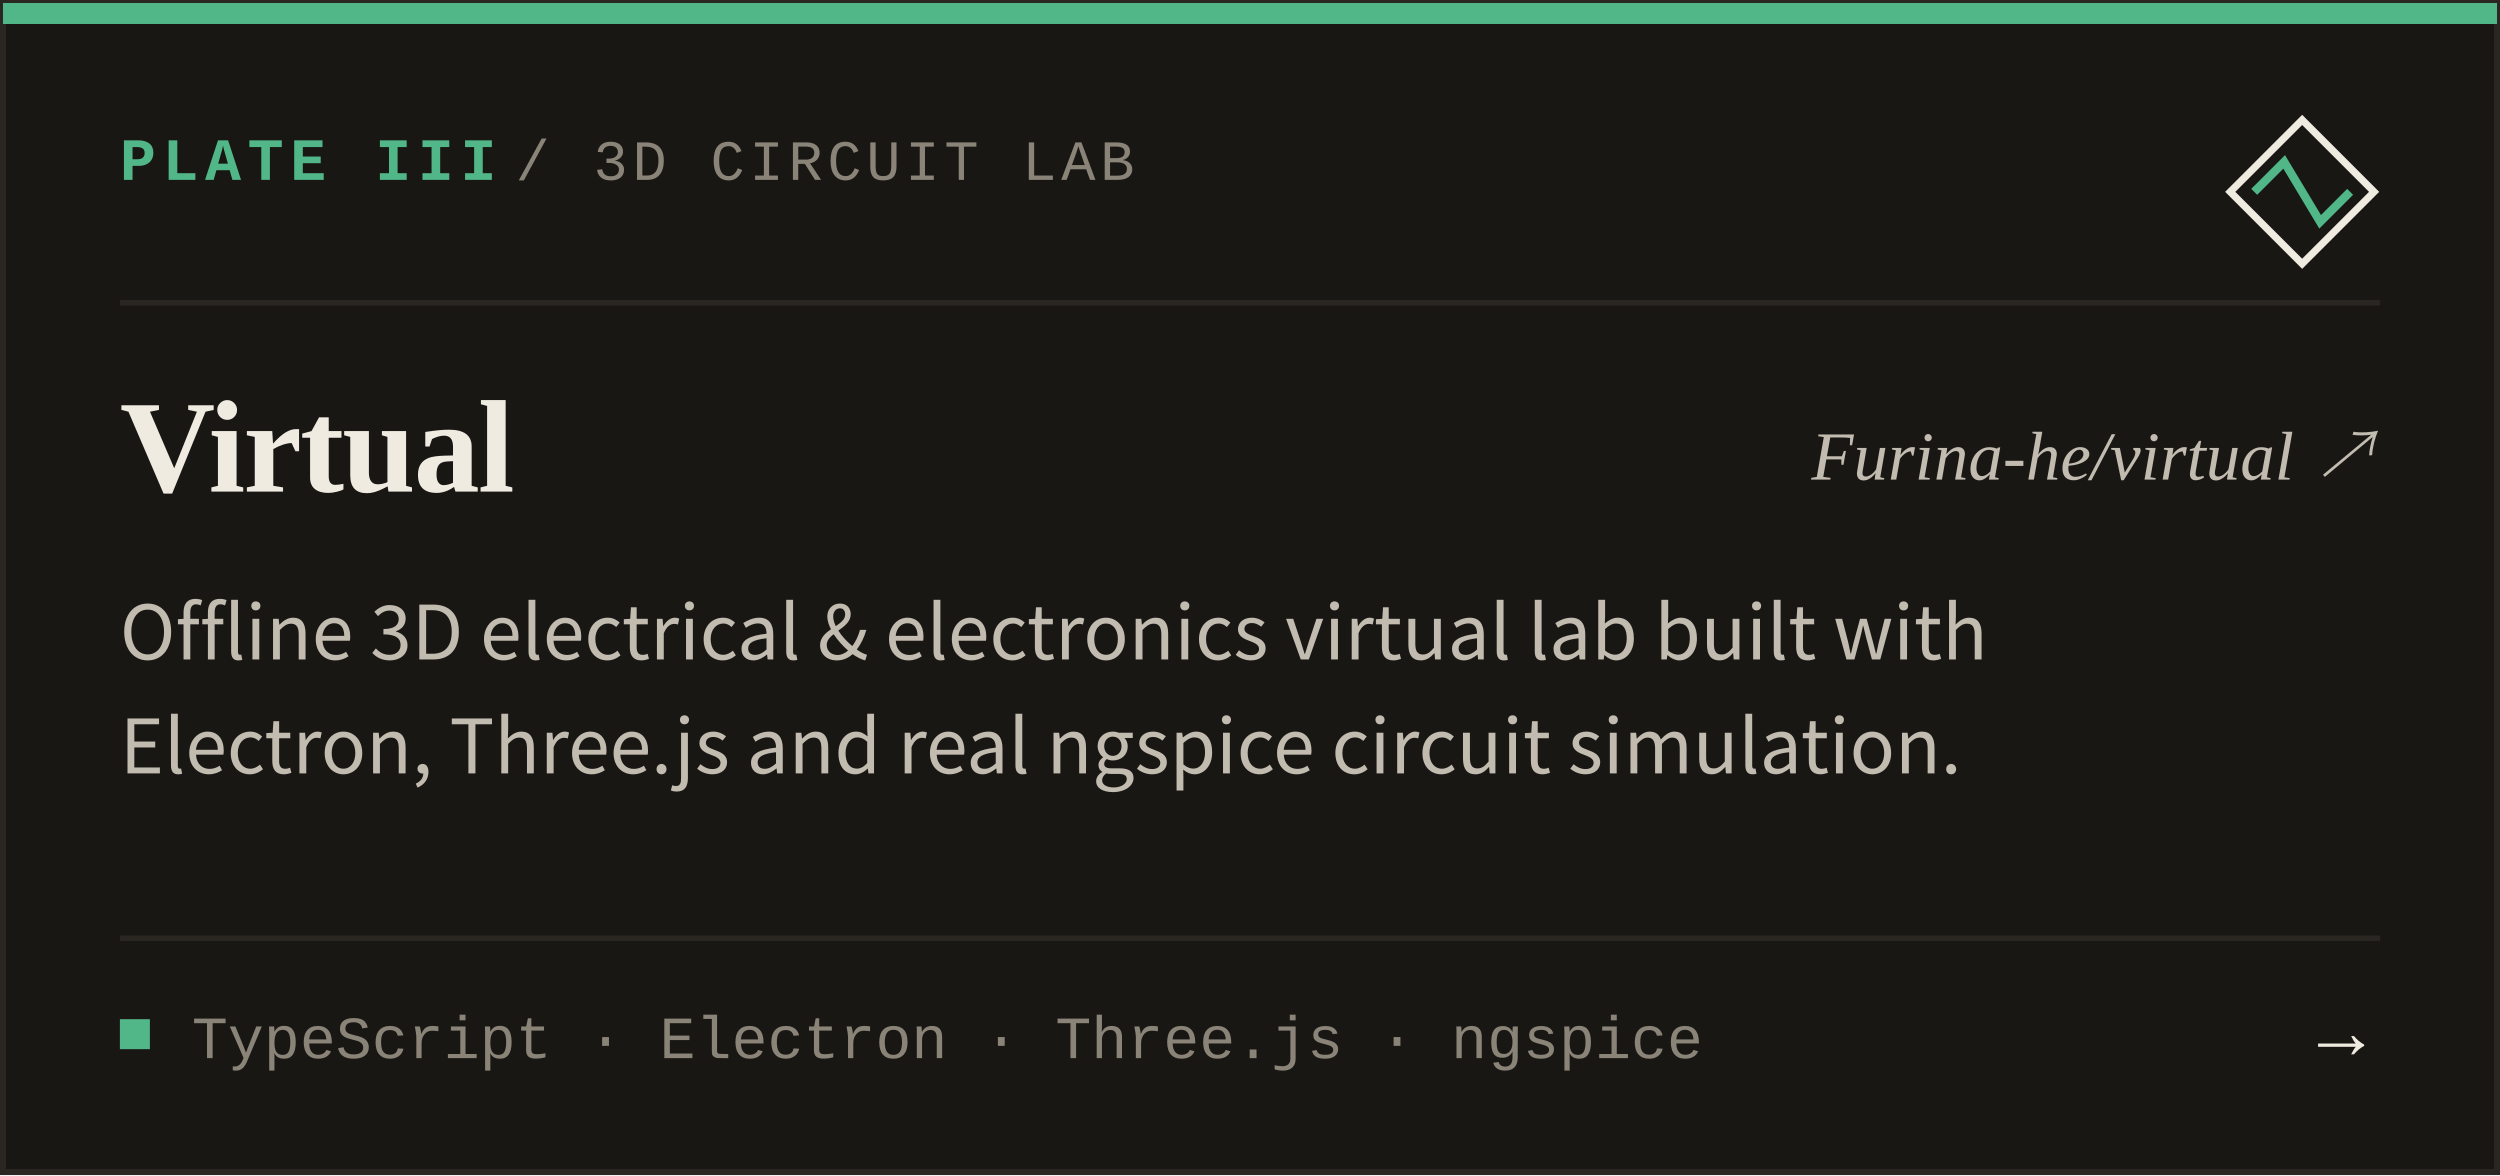
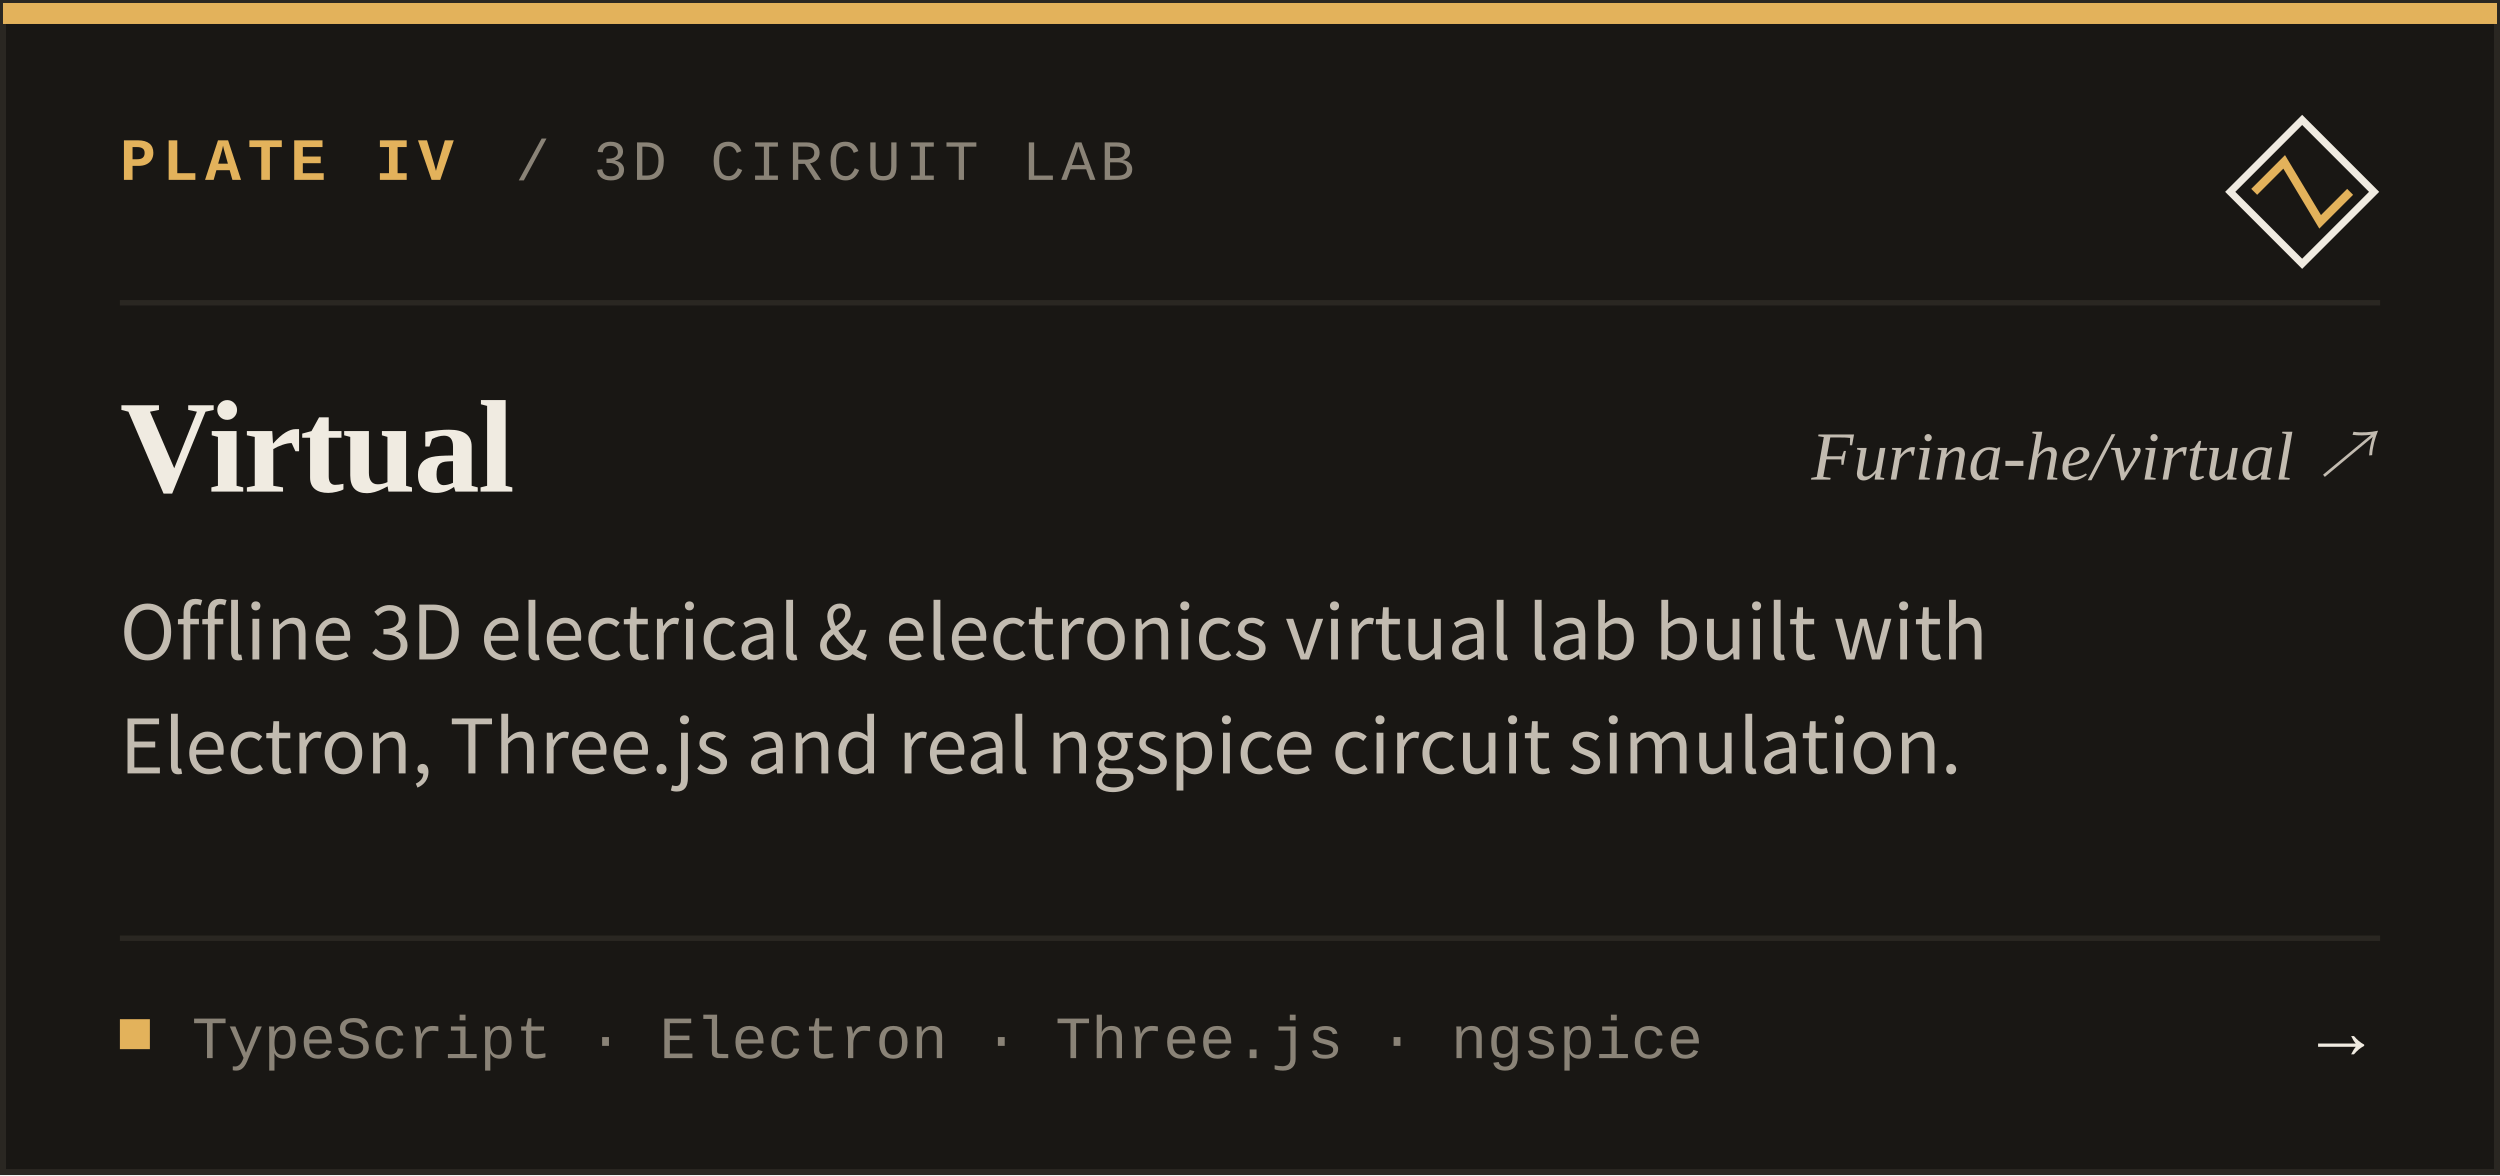
- <svg xmlns="http://www.w3.org/2000/svg" width="417" height="196" viewBox="0 0 417 196" role="img" aria-label="PLATE III — Virtual">
+ <svg xmlns="http://www.w3.org/2000/svg" width="417" height="196" viewBox="0 0 417 196" role="img" aria-label="PLATE IV — Virtual">
  <rect x="0.5" y="0.5" width="416" height="195" fill="#191714" stroke="#2A2722" stroke-width="1" />
-   <rect x="0.5" y="0.5" width="416" height="3.5" fill="#52B788" />
-   <text x="20" y="30" font-family="&quot;JetBrains Mono&quot;, &quot;SFMono-Regular&quot;, Consolas, &quot;Liberation Mono&quot;, Menlo, monospace" font-size="10" font-weight="700" letter-spacing="1.1" fill="#52B788">PLATE III</text>
+   <rect x="0.5" y="0.5" width="416" height="3.5" fill="#E3B25B" />
+   <text x="20" y="30" font-family="&quot;JetBrains Mono&quot;, &quot;SFMono-Regular&quot;, Consolas, &quot;Liberation Mono&quot;, Menlo, monospace" font-size="10" font-weight="700" letter-spacing="1.1" fill="#E3B25B">PLATE IV</text>
  <text x="86" y="30" font-family="&quot;JetBrains Mono&quot;, &quot;SFMono-Regular&quot;, Consolas, &quot;Liberation Mono&quot;, Menlo, monospace" font-size="9.5" letter-spacing="0.8" fill="#8A8377">/  3D CIRCUIT LAB</text>
  <polygon points="384,20 396,32 384,44 372,32" fill="none" stroke="#F0EBE1" stroke-width="1.2" />
-   <polyline points="376,32 381,27 387,37 392,32" fill="none" stroke="#52B788" stroke-width="1.4" />
+   <polyline points="376,32 381,27 387,37 392,32" fill="none" stroke="#E3B25B" stroke-width="1.4" />
  <line x1="20" y1="50.5" x2="397" y2="50.5" stroke="#2A2722" stroke-width="0.9" />
  <text x="20" y="82" font-family="Georgia, &quot;Times New Roman&quot;, &quot;Noto Serif CJK SC&quot;, serif" font-size="22" font-weight="700" letter-spacing="-0.3" fill="#F0EBE1">Virtual</text>
  <text x="397" y="80" text-anchor="end" font-family="Georgia, &quot;Times New Roman&quot;, &quot;Noto Serif CJK SC&quot;, serif" font-size="11.5" font-style="italic" fill="#C2BBB0">Furina-he/virtual ↗</text>
  <text x="20" y="110" font-family="&quot;Inter Tight&quot;, -apple-system, BlinkMacSystemFont, &quot;Segoe UI&quot;, &quot;Noto Sans CJK SC&quot;, Arial, sans-serif" font-size="12.5" fill="#C2BBB0">Offline 3D electrical &amp; electronics virtual lab built with</text>
  <text x="20" y="129" font-family="&quot;Inter Tight&quot;, -apple-system, BlinkMacSystemFont, &quot;Segoe UI&quot;, &quot;Noto Sans CJK SC&quot;, Arial, sans-serif" font-size="12.5" fill="#C2BBB0">Electron, Three.js and real ngspice circuit simulation.</text>
  <line x1="20" y1="156.5" x2="397" y2="156.5" stroke="#2A2722" stroke-width="0.9" />
-   <rect x="20" y="170" width="5" height="5" fill="#52B788" />
+   <rect x="20" y="170" width="5" height="5" fill="#E3B25B" />
  <text x="32" y="176.5" font-family="&quot;JetBrains Mono&quot;, &quot;SFMono-Regular&quot;, Consolas, &quot;Liberation Mono&quot;, Menlo, monospace" font-size="10" fill="#8A8377">TypeScript · Electron · Three.js · ngspice</text>
  <text x="397" y="176.5" text-anchor="end" font-family="Georgia, &quot;Times New Roman&quot;, &quot;Noto Serif CJK SC&quot;, serif" font-size="13" font-weight="700" fill="#F0EBE1">→</text>
</svg>
